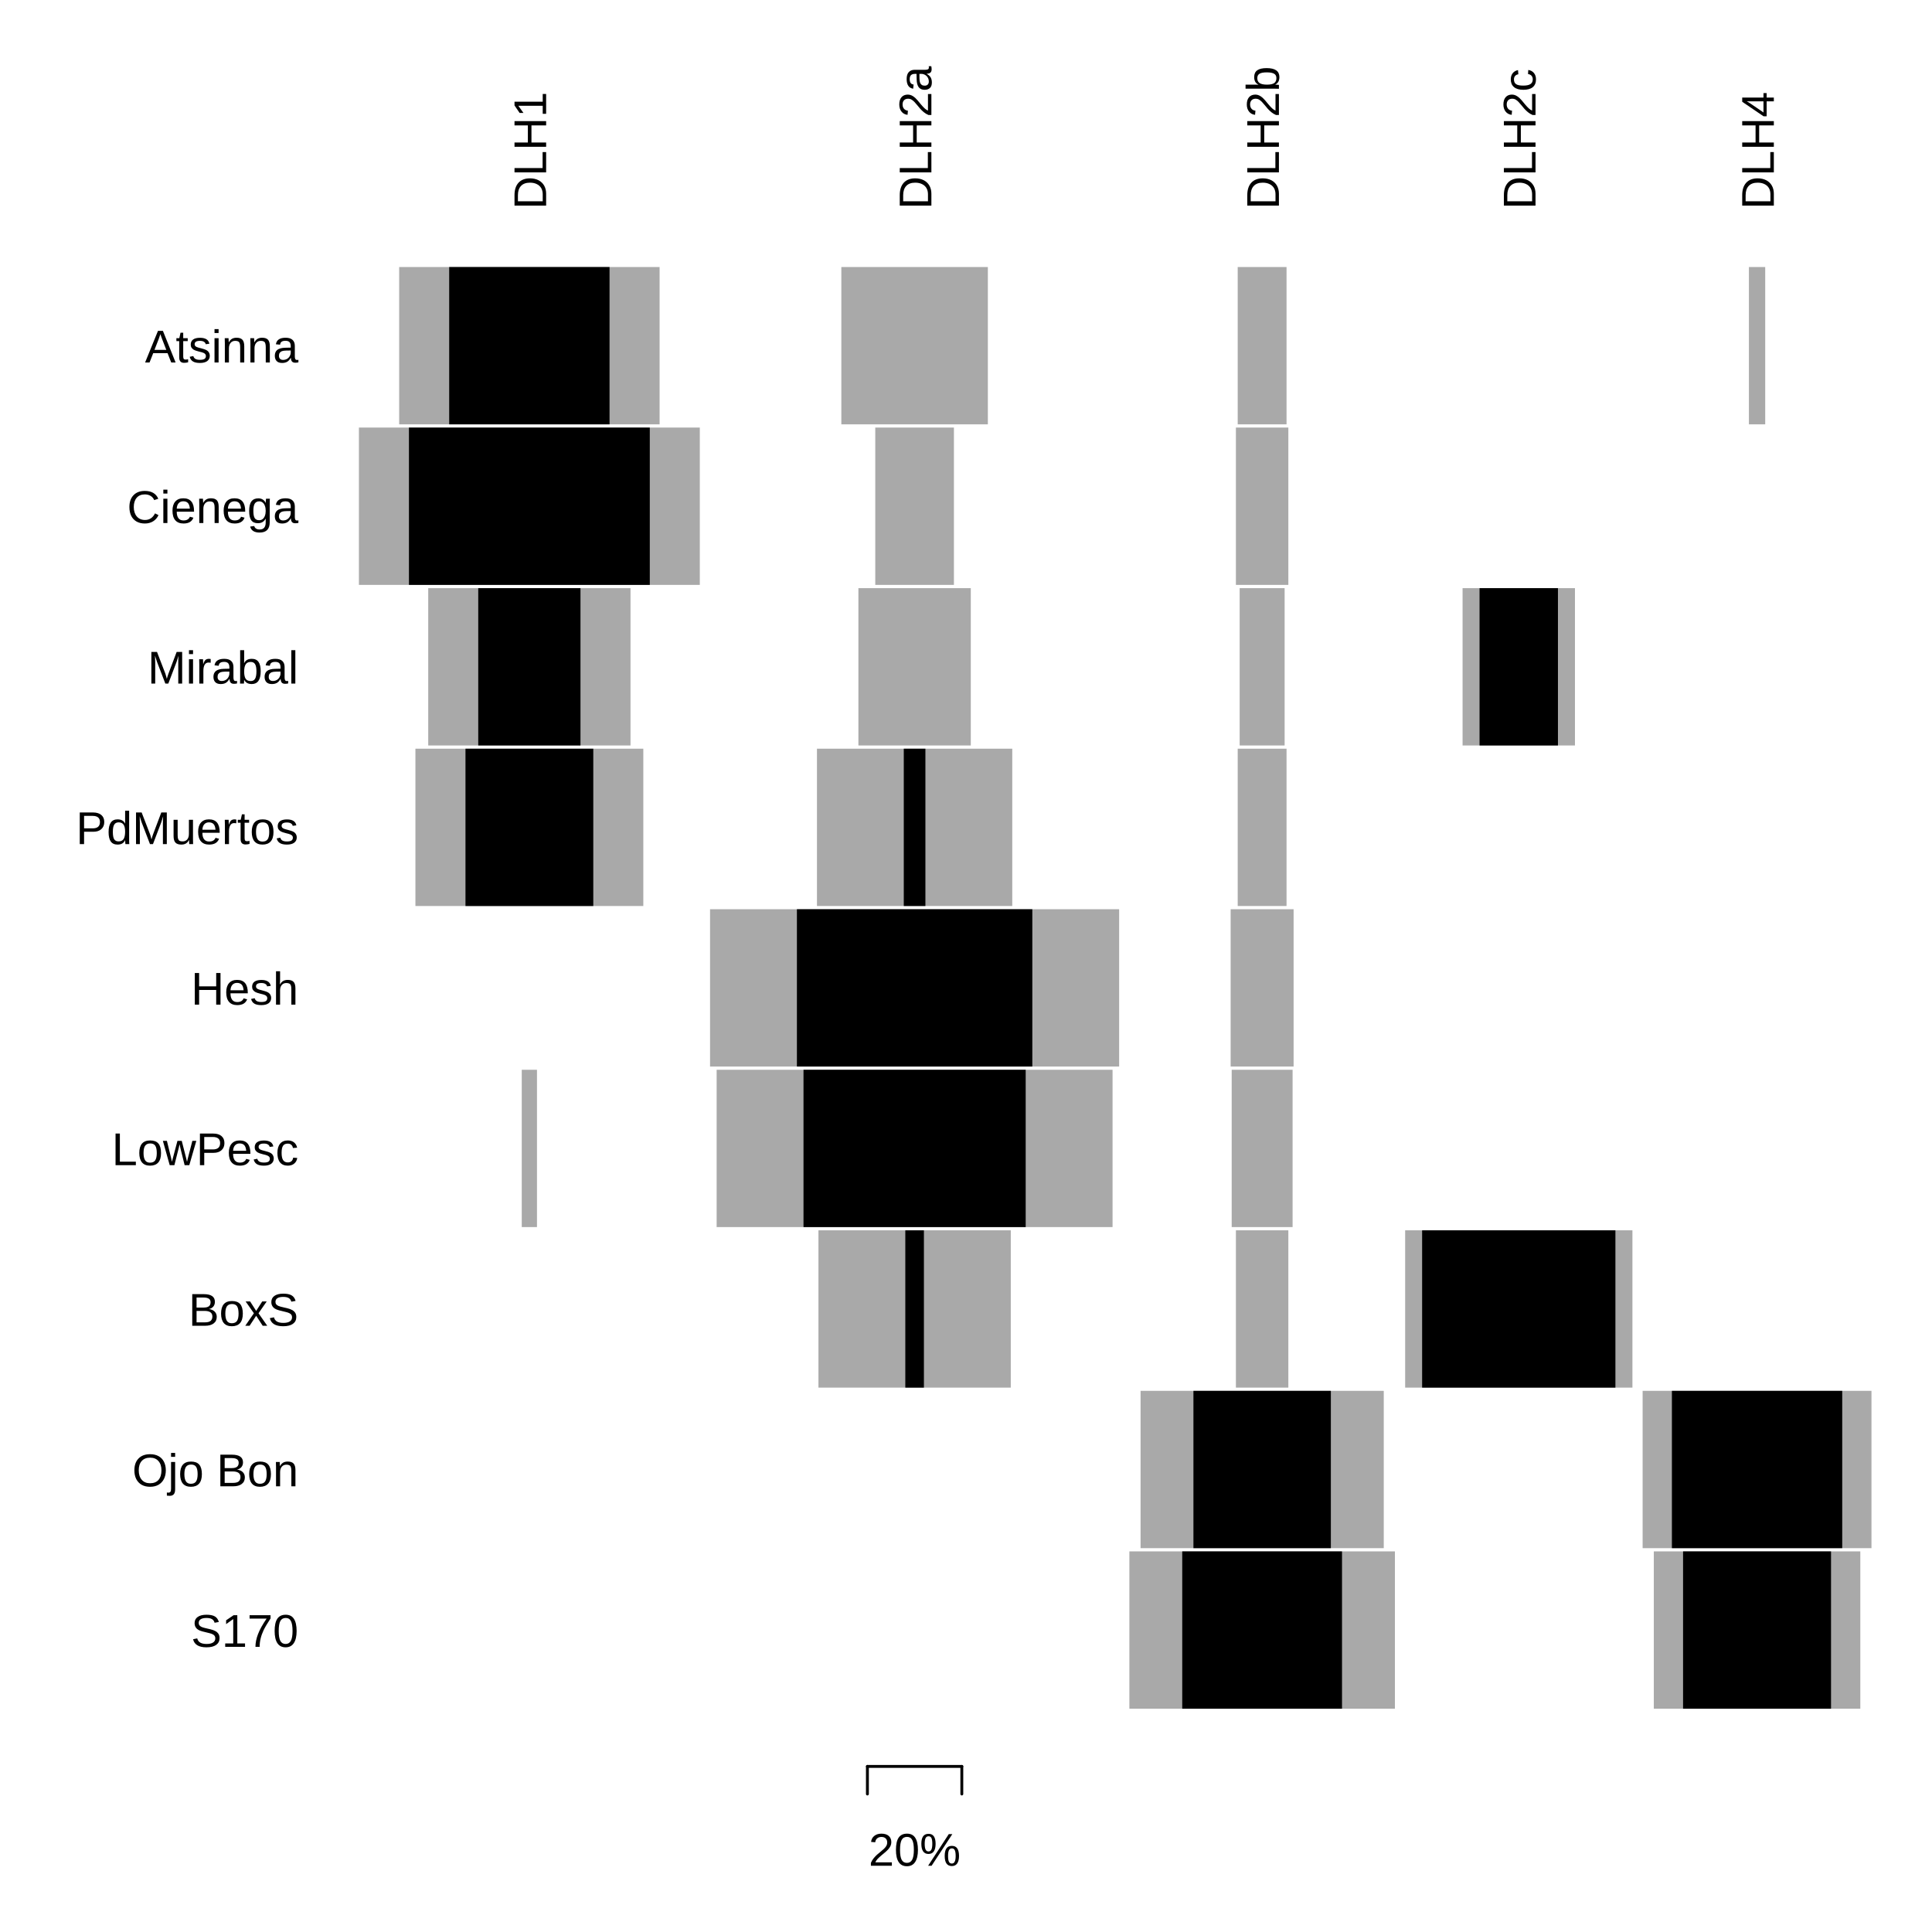
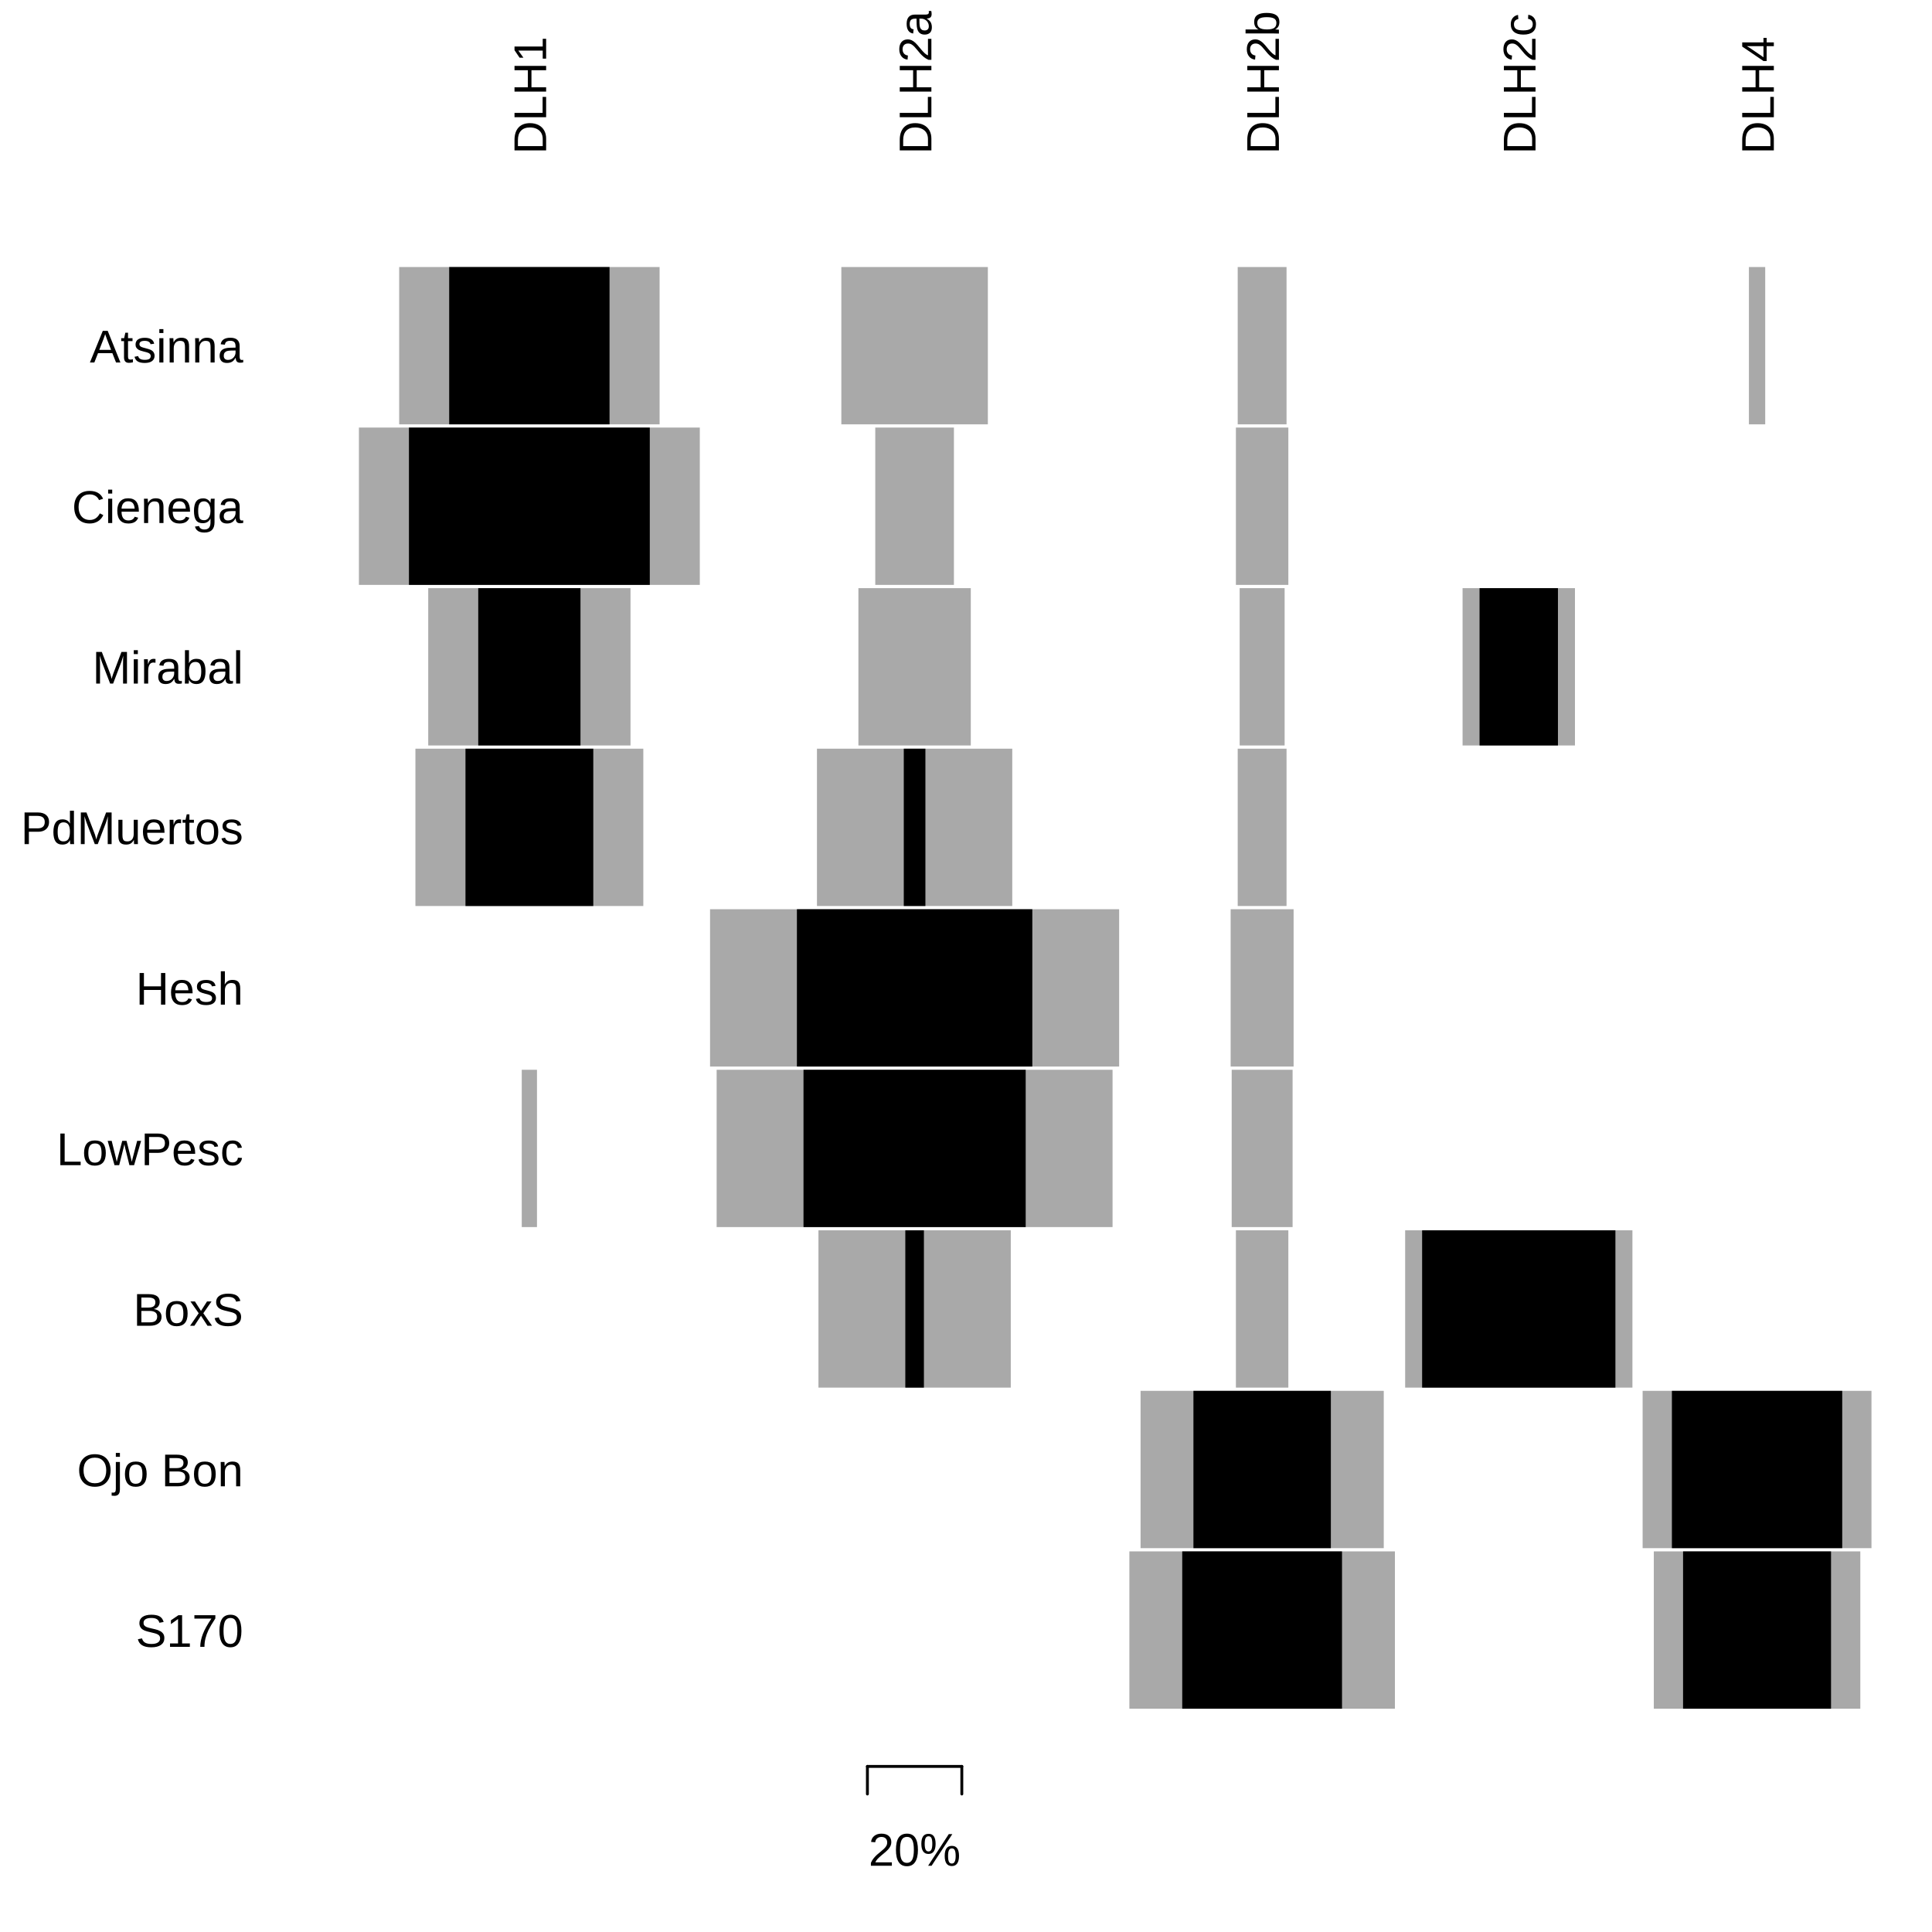
<svg xmlns="http://www.w3.org/2000/svg" class="svglite" width="504.00pt" height="504.00pt" viewBox="0 0 504.00 504.00">
  <defs>
    <style type="text/css">
    .svglite line, .svglite polyline, .svglite polygon, .svglite path, .svglite rect, .svglite circle {
      fill: none;
      stroke: #000000;
      stroke-linecap: round;
      stroke-linejoin: round;
      stroke-miterlimit: 10.00;
    }
    .svglite text {
      white-space: pre;
    }
  </style>
  </defs>
  <rect width="100%" height="100%" style="stroke: none; fill: #FFFFFF;" />
  <defs>
    <clipPath id="cpMC4wMHw1MDQuMDB8MC4wMHw1MDQuMDA=">
      <rect x="0.00" y="0.00" width="504.00" height="504.00" />
    </clipPath>
  </defs>
  <g clip-path="url(#cpMC4wMHw1MDQuMDB8MC4wMHw1MDQuMDA=)">
</g>
  <defs>
    <clipPath id="cpNzcuODV8NTA0LjAwfDU0LjYyfDQ2MC44MA==">
      <rect x="77.85" y="54.62" width="426.15" height="406.18" />
    </clipPath>
  </defs>
  <g clip-path="url(#cpNzcuODV8NTA0LjAwfDU0LjYyfDQ2MC44MA==)">
    <rect x="104.13" y="69.66" width="67.94" height="41.04" style="stroke-width: 0.75; stroke: none; fill: #A9A9A9;" />
    <rect x="93.63" y="111.54" width="88.93" height="41.04" style="stroke-width: 0.75; stroke: none; fill: #A9A9A9;" />
    <rect x="111.71" y="153.43" width="52.77" height="41.04" style="stroke-width: 0.75; stroke: none; fill: #A9A9A9;" />
    <rect x="108.37" y="195.31" width="59.45" height="41.04" style="stroke-width: 0.75; stroke: none; fill: #A9A9A9;" />
    <rect x="138.10" y="237.19" width="0.00" height="41.04" style="stroke-width: 0.75; stroke: none; fill: #A9A9A9;" />
    <rect x="136.11" y="279.07" width="3.97" height="41.04" style="stroke-width: 0.75; stroke: none; fill: #A9A9A9;" />
    <rect x="138.10" y="320.95" width="0.00" height="41.04" style="stroke-width: 0.75; stroke: none; fill: #A9A9A9;" />
    <rect x="138.10" y="362.83" width="0.00" height="41.04" style="stroke-width: 0.75; stroke: none; fill: #A9A9A9;" />
    <rect x="138.10" y="404.71" width="0.00" height="41.04" style="stroke-width: 0.75; stroke: none; fill: #A9A9A9;" />
    <rect x="219.48" y="69.66" width="38.22" height="41.04" style="stroke-width: 0.75; stroke: none; fill: #A9A9A9;" />
    <rect x="228.33" y="111.54" width="20.52" height="41.04" style="stroke-width: 0.75; stroke: none; fill: #A9A9A9;" />
    <rect x="223.93" y="153.43" width="29.32" height="41.04" style="stroke-width: 0.75; stroke: none; fill: #A9A9A9;" />
    <rect x="213.12" y="195.31" width="50.95" height="41.04" style="stroke-width: 0.75; stroke: none; fill: #A9A9A9;" />
    <rect x="185.23" y="237.19" width="106.72" height="41.04" style="stroke-width: 0.75; stroke: none; fill: #A9A9A9;" />
    <rect x="186.95" y="279.07" width="103.28" height="41.04" style="stroke-width: 0.75; stroke: none; fill: #A9A9A9;" />
    <rect x="213.51" y="320.95" width="50.17" height="41.04" style="stroke-width: 0.75; stroke: none; fill: #A9A9A9;" />
    <rect x="238.59" y="362.83" width="0.00" height="41.04" style="stroke-width: 0.75; stroke: none; fill: #A9A9A9;" />
    <rect x="238.59" y="404.71" width="0.00" height="41.04" style="stroke-width: 0.75; stroke: none; fill: #A9A9A9;" />
    <rect x="322.88" y="69.66" width="12.74" height="41.04" style="stroke-width: 0.75; stroke: none; fill: #A9A9A9;" />
    <rect x="322.41" y="111.54" width="13.68" height="41.04" style="stroke-width: 0.75; stroke: none; fill: #A9A9A9;" />
    <rect x="323.39" y="153.43" width="11.73" height="41.04" style="stroke-width: 0.75; stroke: none; fill: #A9A9A9;" />
    <rect x="322.88" y="195.31" width="12.74" height="41.04" style="stroke-width: 0.75; stroke: none; fill: #A9A9A9;" />
    <rect x="321.04" y="237.19" width="16.42" height="41.04" style="stroke-width: 0.75; stroke: none; fill: #A9A9A9;" />
    <rect x="321.31" y="279.07" width="15.89" height="41.04" style="stroke-width: 0.75; stroke: none; fill: #A9A9A9;" />
    <rect x="322.41" y="320.95" width="13.68" height="41.04" style="stroke-width: 0.75; stroke: none; fill: #A9A9A9;" />
    <rect x="297.54" y="362.83" width="63.44" height="41.04" style="stroke-width: 0.75; stroke: none; fill: #A9A9A9;" />
    <rect x="294.62" y="404.71" width="69.27" height="41.04" style="stroke-width: 0.75; stroke: none; fill: #A9A9A9;" />
    <rect x="396.20" y="69.66" width="0.00" height="41.04" style="stroke-width: 0.75; stroke: none; fill: #A9A9A9;" />
    <rect x="396.20" y="111.54" width="0.00" height="41.04" style="stroke-width: 0.75; stroke: none; fill: #A9A9A9;" />
    <rect x="381.54" y="153.43" width="29.32" height="41.04" style="stroke-width: 0.75; stroke: none; fill: #A9A9A9;" />
    <rect x="396.20" y="195.31" width="0.00" height="41.04" style="stroke-width: 0.75; stroke: none; fill: #A9A9A9;" />
    <rect x="396.20" y="237.19" width="0.00" height="41.04" style="stroke-width: 0.75; stroke: none; fill: #A9A9A9;" />
    <rect x="396.20" y="279.07" width="0.00" height="41.04" style="stroke-width: 0.75; stroke: none; fill: #A9A9A9;" />
    <rect x="366.56" y="320.95" width="59.29" height="41.04" style="stroke-width: 0.75; stroke: none; fill: #A9A9A9;" />
    <rect x="396.20" y="362.83" width="0.00" height="41.04" style="stroke-width: 0.75; stroke: none; fill: #A9A9A9;" />
    <rect x="396.20" y="404.71" width="0.00" height="41.04" style="stroke-width: 0.75; stroke: none; fill: #A9A9A9;" />
    <rect x="456.24" y="69.66" width="4.25" height="41.04" style="stroke-width: 0.75; stroke: none; fill: #A9A9A9;" />
    <rect x="458.36" y="111.54" width="0.00" height="41.04" style="stroke-width: 0.75; stroke: none; fill: #A9A9A9;" />
    <rect x="458.36" y="153.43" width="0.00" height="41.04" style="stroke-width: 0.75; stroke: none; fill: #A9A9A9;" />
    <rect x="458.36" y="195.31" width="0.00" height="41.04" style="stroke-width: 0.75; stroke: none; fill: #A9A9A9;" />
    <rect x="458.36" y="237.19" width="0.00" height="41.04" style="stroke-width: 0.75; stroke: none; fill: #A9A9A9;" />
    <rect x="458.36" y="279.07" width="0.00" height="41.04" style="stroke-width: 0.75; stroke: none; fill: #A9A9A9;" />
    <rect x="458.36" y="320.95" width="0.00" height="41.04" style="stroke-width: 0.75; stroke: none; fill: #A9A9A9;" />
    <rect x="428.51" y="362.83" width="59.70" height="41.04" style="stroke-width: 0.75; stroke: none; fill: #A9A9A9;" />
    <rect x="431.43" y="404.71" width="53.87" height="41.04" style="stroke-width: 0.75; stroke: none; fill: #A9A9A9;" />
    <rect x="117.18" y="69.66" width="41.83" height="41.04" style="stroke-width: 0.75; stroke: none; fill: #000000;" />
    <rect x="106.68" y="111.54" width="62.83" height="41.04" style="stroke-width: 0.75; stroke: none; fill: #000000;" />
    <rect x="124.76" y="153.43" width="26.67" height="41.04" style="stroke-width: 0.75; stroke: none; fill: #000000;" />
    <rect x="121.43" y="195.31" width="33.34" height="41.04" style="stroke-width: 0.75; stroke: none; fill: #000000;" />
    <rect x="138.10" y="237.19" width="0.00" height="41.04" style="stroke-width: 0.75; stroke: none; fill: #000000;" />
    <rect x="138.10" y="279.07" width="0.00" height="41.04" style="stroke-width: 0.75; stroke: none; fill: #000000;" />
    <rect x="138.10" y="320.95" width="0.00" height="41.04" style="stroke-width: 0.75; stroke: none; fill: #000000;" />
    <rect x="138.10" y="362.83" width="0.00" height="41.04" style="stroke-width: 0.75; stroke: none; fill: #000000;" />
    <rect x="138.10" y="404.71" width="0.00" height="41.04" style="stroke-width: 0.75; stroke: none; fill: #000000;" />
    <rect x="238.59" y="69.66" width="0.00" height="41.04" style="stroke-width: 0.75; stroke: none; fill: #000000;" />
    <rect x="238.59" y="111.54" width="0.00" height="41.04" style="stroke-width: 0.75; stroke: none; fill: #000000;" />
    <rect x="238.59" y="153.43" width="0.00" height="41.04" style="stroke-width: 0.75; stroke: none; fill: #000000;" />
    <rect x="235.77" y="195.31" width="5.64" height="41.04" style="stroke-width: 0.75; stroke: none; fill: #000000;" />
    <rect x="207.89" y="237.19" width="61.41" height="41.04" style="stroke-width: 0.75; stroke: none; fill: #000000;" />
    <rect x="209.61" y="279.07" width="57.96" height="41.04" style="stroke-width: 0.75; stroke: none; fill: #000000;" />
    <rect x="236.17" y="320.95" width="4.85" height="41.04" style="stroke-width: 0.75; stroke: none; fill: #000000;" />
    <rect x="238.59" y="362.83" width="0.00" height="41.04" style="stroke-width: 0.75; stroke: none; fill: #000000;" />
    <rect x="238.59" y="404.71" width="0.00" height="41.04" style="stroke-width: 0.75; stroke: none; fill: #000000;" />
    <rect x="329.25" y="69.66" width="0.00" height="41.04" style="stroke-width: 0.75; stroke: none; fill: #000000;" />
    <rect x="329.25" y="111.54" width="0.00" height="41.04" style="stroke-width: 0.75; stroke: none; fill: #000000;" />
    <rect x="329.25" y="153.43" width="0.00" height="41.04" style="stroke-width: 0.75; stroke: none; fill: #000000;" />
    <rect x="329.25" y="195.31" width="0.00" height="41.04" style="stroke-width: 0.75; stroke: none; fill: #000000;" />
    <rect x="329.25" y="237.19" width="0.00" height="41.04" style="stroke-width: 0.75; stroke: none; fill: #000000;" />
    <rect x="329.25" y="279.07" width="0.00" height="41.04" style="stroke-width: 0.75; stroke: none; fill: #000000;" />
    <rect x="329.25" y="320.95" width="0.00" height="41.04" style="stroke-width: 0.75; stroke: none; fill: #000000;" />
    <rect x="311.33" y="362.83" width="35.85" height="41.04" style="stroke-width: 0.75; stroke: none; fill: #000000;" />
    <rect x="308.41" y="404.71" width="41.68" height="41.04" style="stroke-width: 0.75; stroke: none; fill: #000000;" />
    <rect x="396.20" y="69.66" width="0.00" height="41.04" style="stroke-width: 0.75; stroke: none; fill: #000000;" />
    <rect x="396.20" y="111.54" width="0.00" height="41.04" style="stroke-width: 0.75; stroke: none; fill: #000000;" />
    <rect x="385.97" y="153.43" width="20.45" height="41.04" style="stroke-width: 0.75; stroke: none; fill: #000000;" />
    <rect x="396.20" y="195.31" width="0.00" height="41.04" style="stroke-width: 0.75; stroke: none; fill: #000000;" />
    <rect x="396.20" y="237.19" width="0.00" height="41.04" style="stroke-width: 0.75; stroke: none; fill: #000000;" />
    <rect x="396.20" y="279.07" width="0.00" height="41.04" style="stroke-width: 0.75; stroke: none; fill: #000000;" />
    <rect x="370.99" y="320.95" width="50.42" height="41.04" style="stroke-width: 0.75; stroke: none; fill: #000000;" />
    <rect x="396.20" y="362.83" width="0.00" height="41.04" style="stroke-width: 0.75; stroke: none; fill: #000000;" />
    <rect x="396.20" y="404.71" width="0.00" height="41.04" style="stroke-width: 0.75; stroke: none; fill: #000000;" />
    <rect x="458.36" y="69.66" width="0.00" height="41.04" style="stroke-width: 0.75; stroke: none; fill: #000000;" />
    <rect x="458.36" y="111.54" width="0.00" height="41.04" style="stroke-width: 0.75; stroke: none; fill: #000000;" />
    <rect x="458.36" y="153.43" width="0.00" height="41.04" style="stroke-width: 0.75; stroke: none; fill: #000000;" />
    <rect x="458.36" y="195.31" width="0.00" height="41.04" style="stroke-width: 0.75; stroke: none; fill: #000000;" />
    <rect x="458.36" y="237.19" width="0.00" height="41.04" style="stroke-width: 0.75; stroke: none; fill: #000000;" />
    <rect x="458.36" y="279.07" width="0.00" height="41.04" style="stroke-width: 0.75; stroke: none; fill: #000000;" />
    <rect x="458.36" y="320.95" width="0.00" height="41.04" style="stroke-width: 0.75; stroke: none; fill: #000000;" />
    <rect x="436.15" y="362.83" width="44.43" height="41.04" style="stroke-width: 0.75; stroke: none; fill: #000000;" />
    <rect x="439.06" y="404.71" width="38.60" height="41.04" style="stroke-width: 0.75; stroke: none; fill: #000000;" />
  </g>
  <g clip-path="url(#cpMC4wMHw1MDQuMDB8MC4wMHw1MDQuMDA=)">
-     <text x="77.85" y="94.56" text-anchor="end" style="font-size: 12.00px; font-family: &quot;Arial&quot;;" textLength="44.88px" lengthAdjust="spacingAndGlyphs">Atsinna</text>
-     <text x="77.85" y="136.44" text-anchor="end" style="font-size: 12.00px; font-family: &quot;Arial&quot;;" textLength="49.08px" lengthAdjust="spacingAndGlyphs">Cienega</text>
-     <text x="77.85" y="178.32" text-anchor="end" style="font-size: 12.00px; font-family: &quot;Arial&quot;;" textLength="44.29px" lengthAdjust="spacingAndGlyphs">Mirabal</text>
-     <text x="77.85" y="220.20" text-anchor="end" style="font-size: 12.00px; font-family: &quot;Arial&quot;;" textLength="63.45px" lengthAdjust="spacingAndGlyphs">PdMuertos</text>
-     <text x="77.85" y="262.08" text-anchor="end" style="font-size: 12.00px; font-family: &quot;Arial&quot;;" textLength="30.28px" lengthAdjust="spacingAndGlyphs">Hesh</text>
-     <text x="77.85" y="303.96" text-anchor="end" style="font-size: 12.00px; font-family: &quot;Arial&quot;;" textLength="50.70px" lengthAdjust="spacingAndGlyphs">LowPesc</text>
-     <text x="77.85" y="345.85" text-anchor="end" style="font-size: 12.00px; font-family: &quot;Arial&quot;;" textLength="29.94px" lengthAdjust="spacingAndGlyphs">BoxS</text>
-     <text x="77.85" y="387.73" text-anchor="end" style="font-size: 12.00px; font-family: &quot;Arial&quot;;" textLength="47.13px" lengthAdjust="spacingAndGlyphs">Ojo Bon</text>
-     <text x="77.85" y="429.61" text-anchor="end" style="font-size: 12.00px; font-family: &quot;Arial&quot;;" textLength="30.54px" lengthAdjust="spacingAndGlyphs">S170</text>
-     <text transform="translate(142.47,54.62) rotate(-90)" style="font-size: 12.00px; font-family: &quot;Arial&quot;;" textLength="32.60px" lengthAdjust="spacingAndGlyphs">DLH1</text>
-     <text transform="translate(242.97,54.62) rotate(-90)" style="font-size: 12.00px; font-family: &quot;Arial&quot;;" textLength="39.96px" lengthAdjust="spacingAndGlyphs">DLH2a</text>
-     <text transform="translate(333.63,54.62) rotate(-90)" style="font-size: 12.00px; font-family: &quot;Arial&quot;;" textLength="40.22px" lengthAdjust="spacingAndGlyphs">DLH2b</text>
-     <text transform="translate(400.57,54.62) rotate(-90)" style="font-size: 12.00px; font-family: &quot;Arial&quot;;" textLength="39.20px" lengthAdjust="spacingAndGlyphs">DLH2c</text>
-     <text transform="translate(462.74,54.62) rotate(-90)" style="font-size: 12.00px; font-family: &quot;Arial&quot;;" textLength="32.60px" lengthAdjust="spacingAndGlyphs">DLH4</text>
+     <text x="63.45" y="429.61" text-anchor="end" style="font-size: 12.00px; font-family: &quot;Arial&quot;;" textLength="30.54px" lengthAdjust="spacingAndGlyphs">S170</text>
+     <text x="63.45" y="387.73" text-anchor="end" style="font-size: 12.00px; font-family: &quot;Arial&quot;;" textLength="47.13px" lengthAdjust="spacingAndGlyphs">Ojo Bon</text>
+     <text x="63.45" y="345.85" text-anchor="end" style="font-size: 12.00px; font-family: &quot;Arial&quot;;" textLength="29.94px" lengthAdjust="spacingAndGlyphs">BoxS</text>
+     <text x="63.45" y="303.96" text-anchor="end" style="font-size: 12.00px; font-family: &quot;Arial&quot;;" textLength="50.70px" lengthAdjust="spacingAndGlyphs">LowPesc</text>
+     <text x="63.45" y="262.08" text-anchor="end" style="font-size: 12.00px; font-family: &quot;Arial&quot;;" textLength="30.28px" lengthAdjust="spacingAndGlyphs">Hesh</text>
+     <text x="63.45" y="220.20" text-anchor="end" style="font-size: 12.00px; font-family: &quot;Arial&quot;;" textLength="63.45px" lengthAdjust="spacingAndGlyphs">PdMuertos</text>
+     <text x="63.45" y="178.32" text-anchor="end" style="font-size: 12.00px; font-family: &quot;Arial&quot;;" textLength="44.29px" lengthAdjust="spacingAndGlyphs">Mirabal</text>
+     <text x="63.45" y="136.44" text-anchor="end" style="font-size: 12.00px; font-family: &quot;Arial&quot;;" textLength="49.08px" lengthAdjust="spacingAndGlyphs">Cienega</text>
+     <text x="63.45" y="94.56" text-anchor="end" style="font-size: 12.00px; font-family: &quot;Arial&quot;;" textLength="44.88px" lengthAdjust="spacingAndGlyphs">Atsinna</text>
+     <text transform="translate(142.47,40.22) rotate(-90)" style="font-size: 12.00px; font-family: &quot;Arial&quot;;" textLength="32.60px" lengthAdjust="spacingAndGlyphs">DLH1</text>
+     <text transform="translate(242.97,40.22) rotate(-90)" style="font-size: 12.00px; font-family: &quot;Arial&quot;;" textLength="39.96px" lengthAdjust="spacingAndGlyphs">DLH2a</text>
+     <text transform="translate(333.63,40.22) rotate(-90)" style="font-size: 12.00px; font-family: &quot;Arial&quot;;" textLength="40.22px" lengthAdjust="spacingAndGlyphs">DLH2b</text>
+     <text transform="translate(400.57,40.22) rotate(-90)" style="font-size: 12.00px; font-family: &quot;Arial&quot;;" textLength="39.20px" lengthAdjust="spacingAndGlyphs">DLH2c</text>
+     <text transform="translate(462.74,40.22) rotate(-90)" style="font-size: 12.00px; font-family: &quot;Arial&quot;;" textLength="32.60px" lengthAdjust="spacingAndGlyphs">DLH4</text>
    <line x1="226.28" y1="460.80" x2="250.91" y2="460.80" style="stroke-width: 0.75;" />
    <line x1="226.28" y1="460.80" x2="226.28" y2="468.00" style="stroke-width: 0.75;" />
    <line x1="250.91" y1="460.80" x2="250.91" y2="468.00" style="stroke-width: 0.75;" />
    <text x="238.59" y="486.72" text-anchor="middle" style="font-size: 12.00px; font-family: &quot;Arial&quot;;" textLength="26.68px" lengthAdjust="spacingAndGlyphs">20%</text>
  </g>
</svg>
